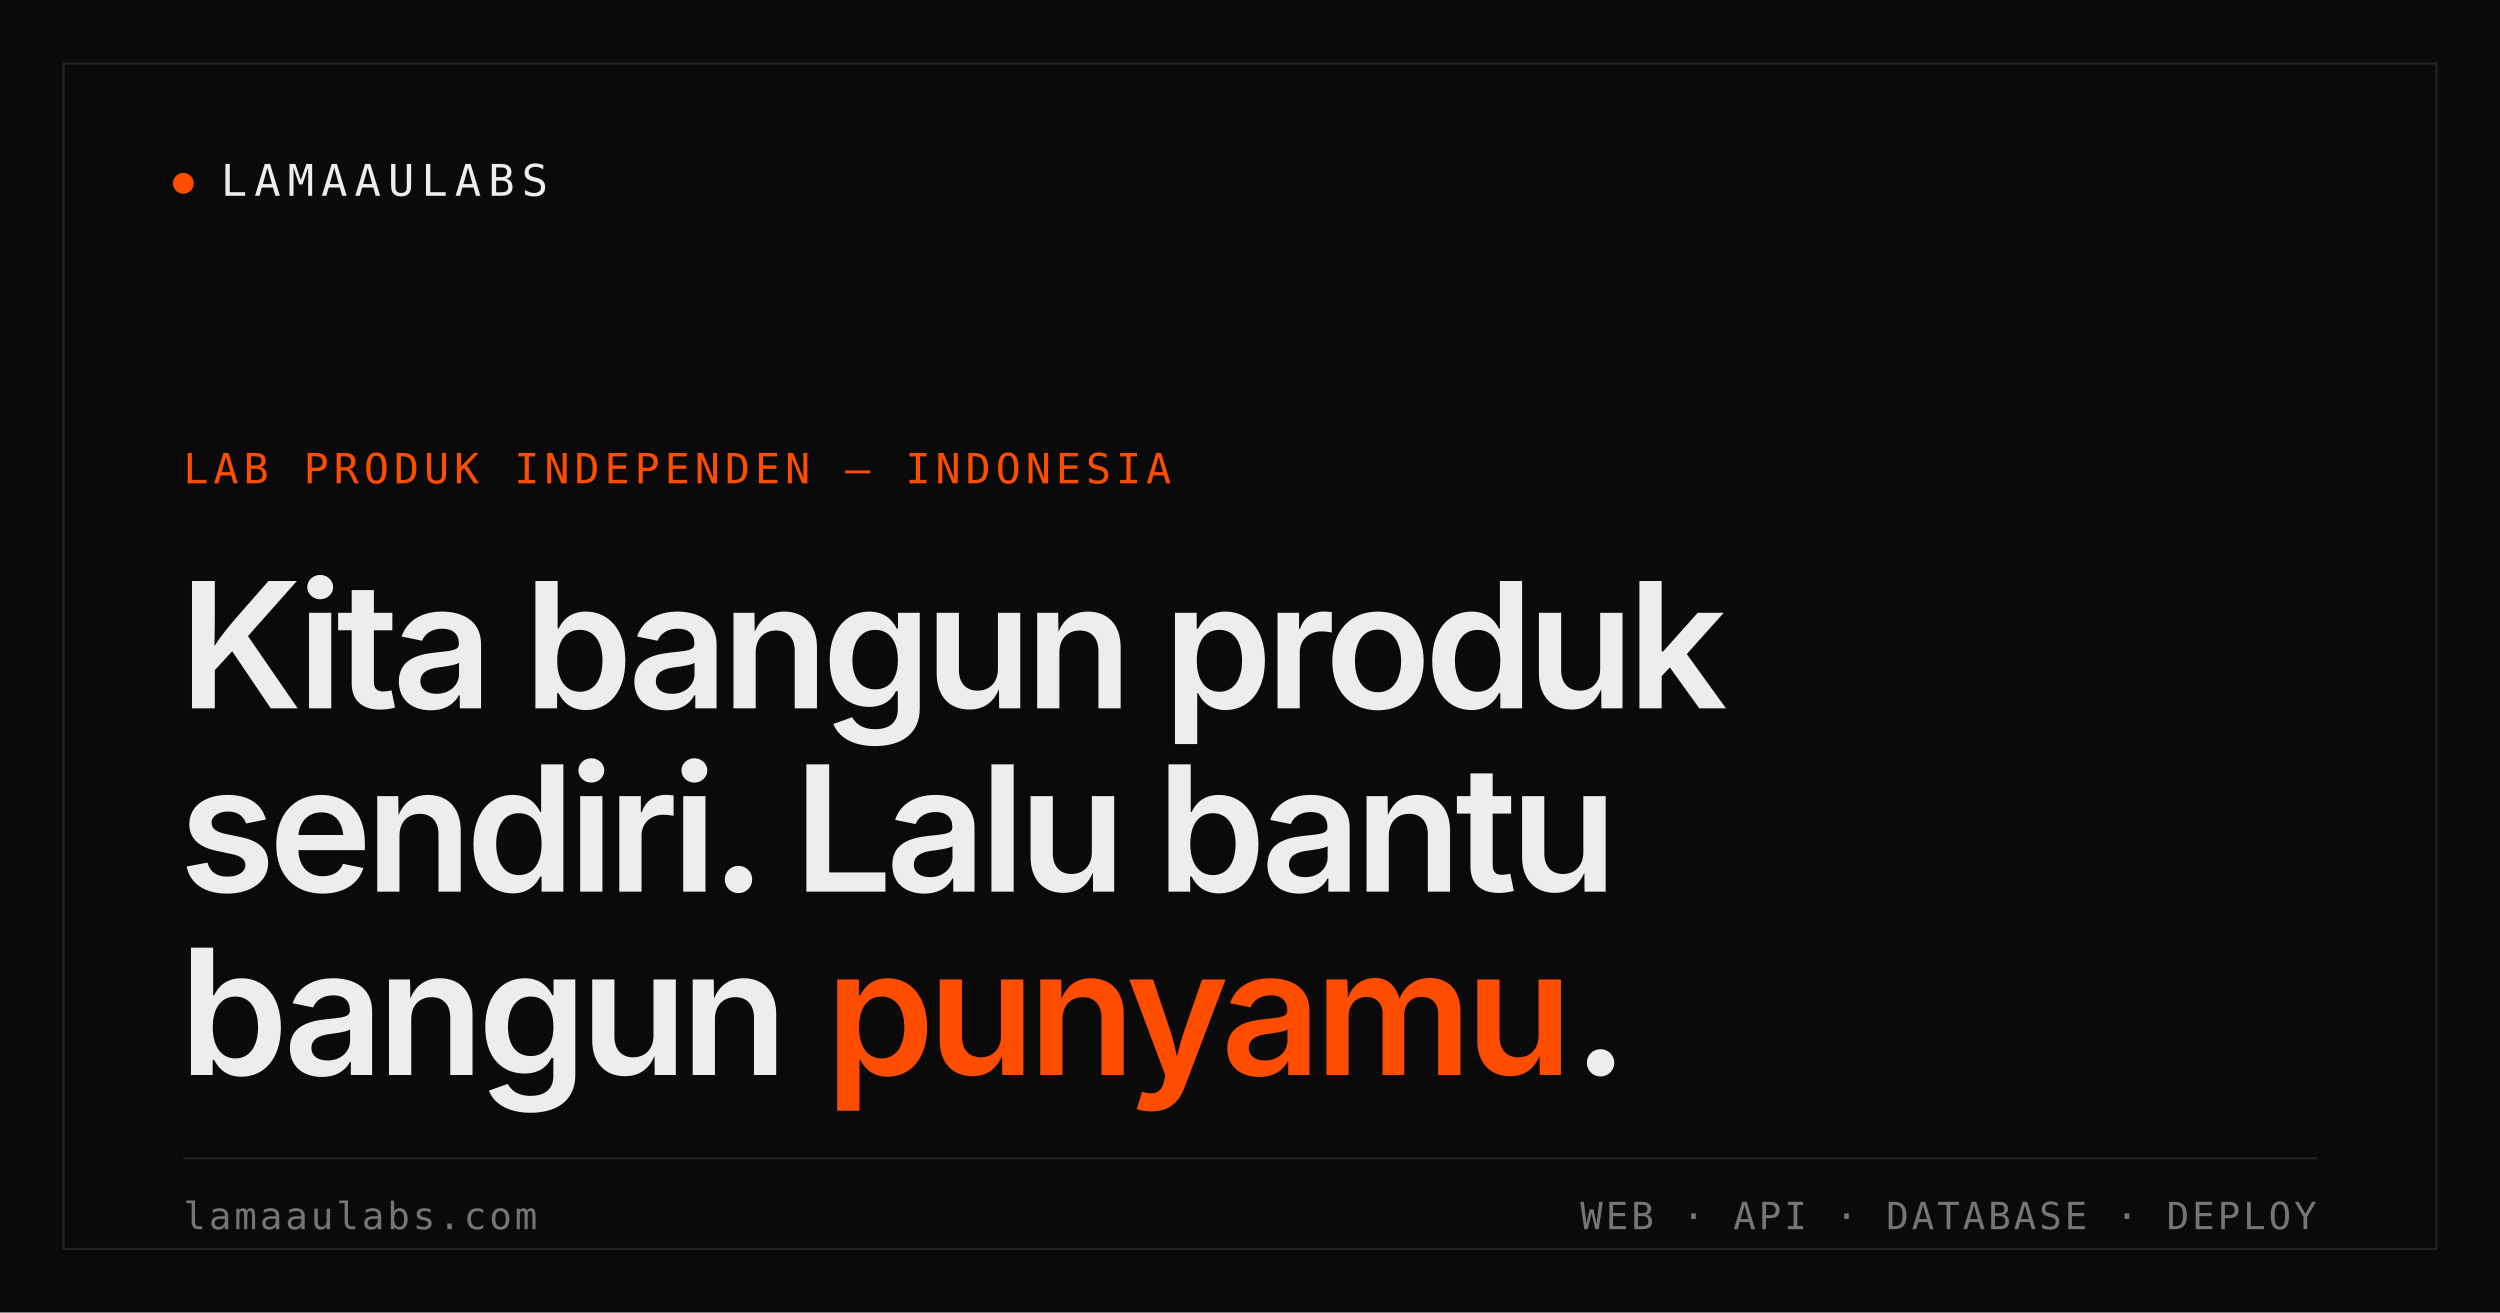
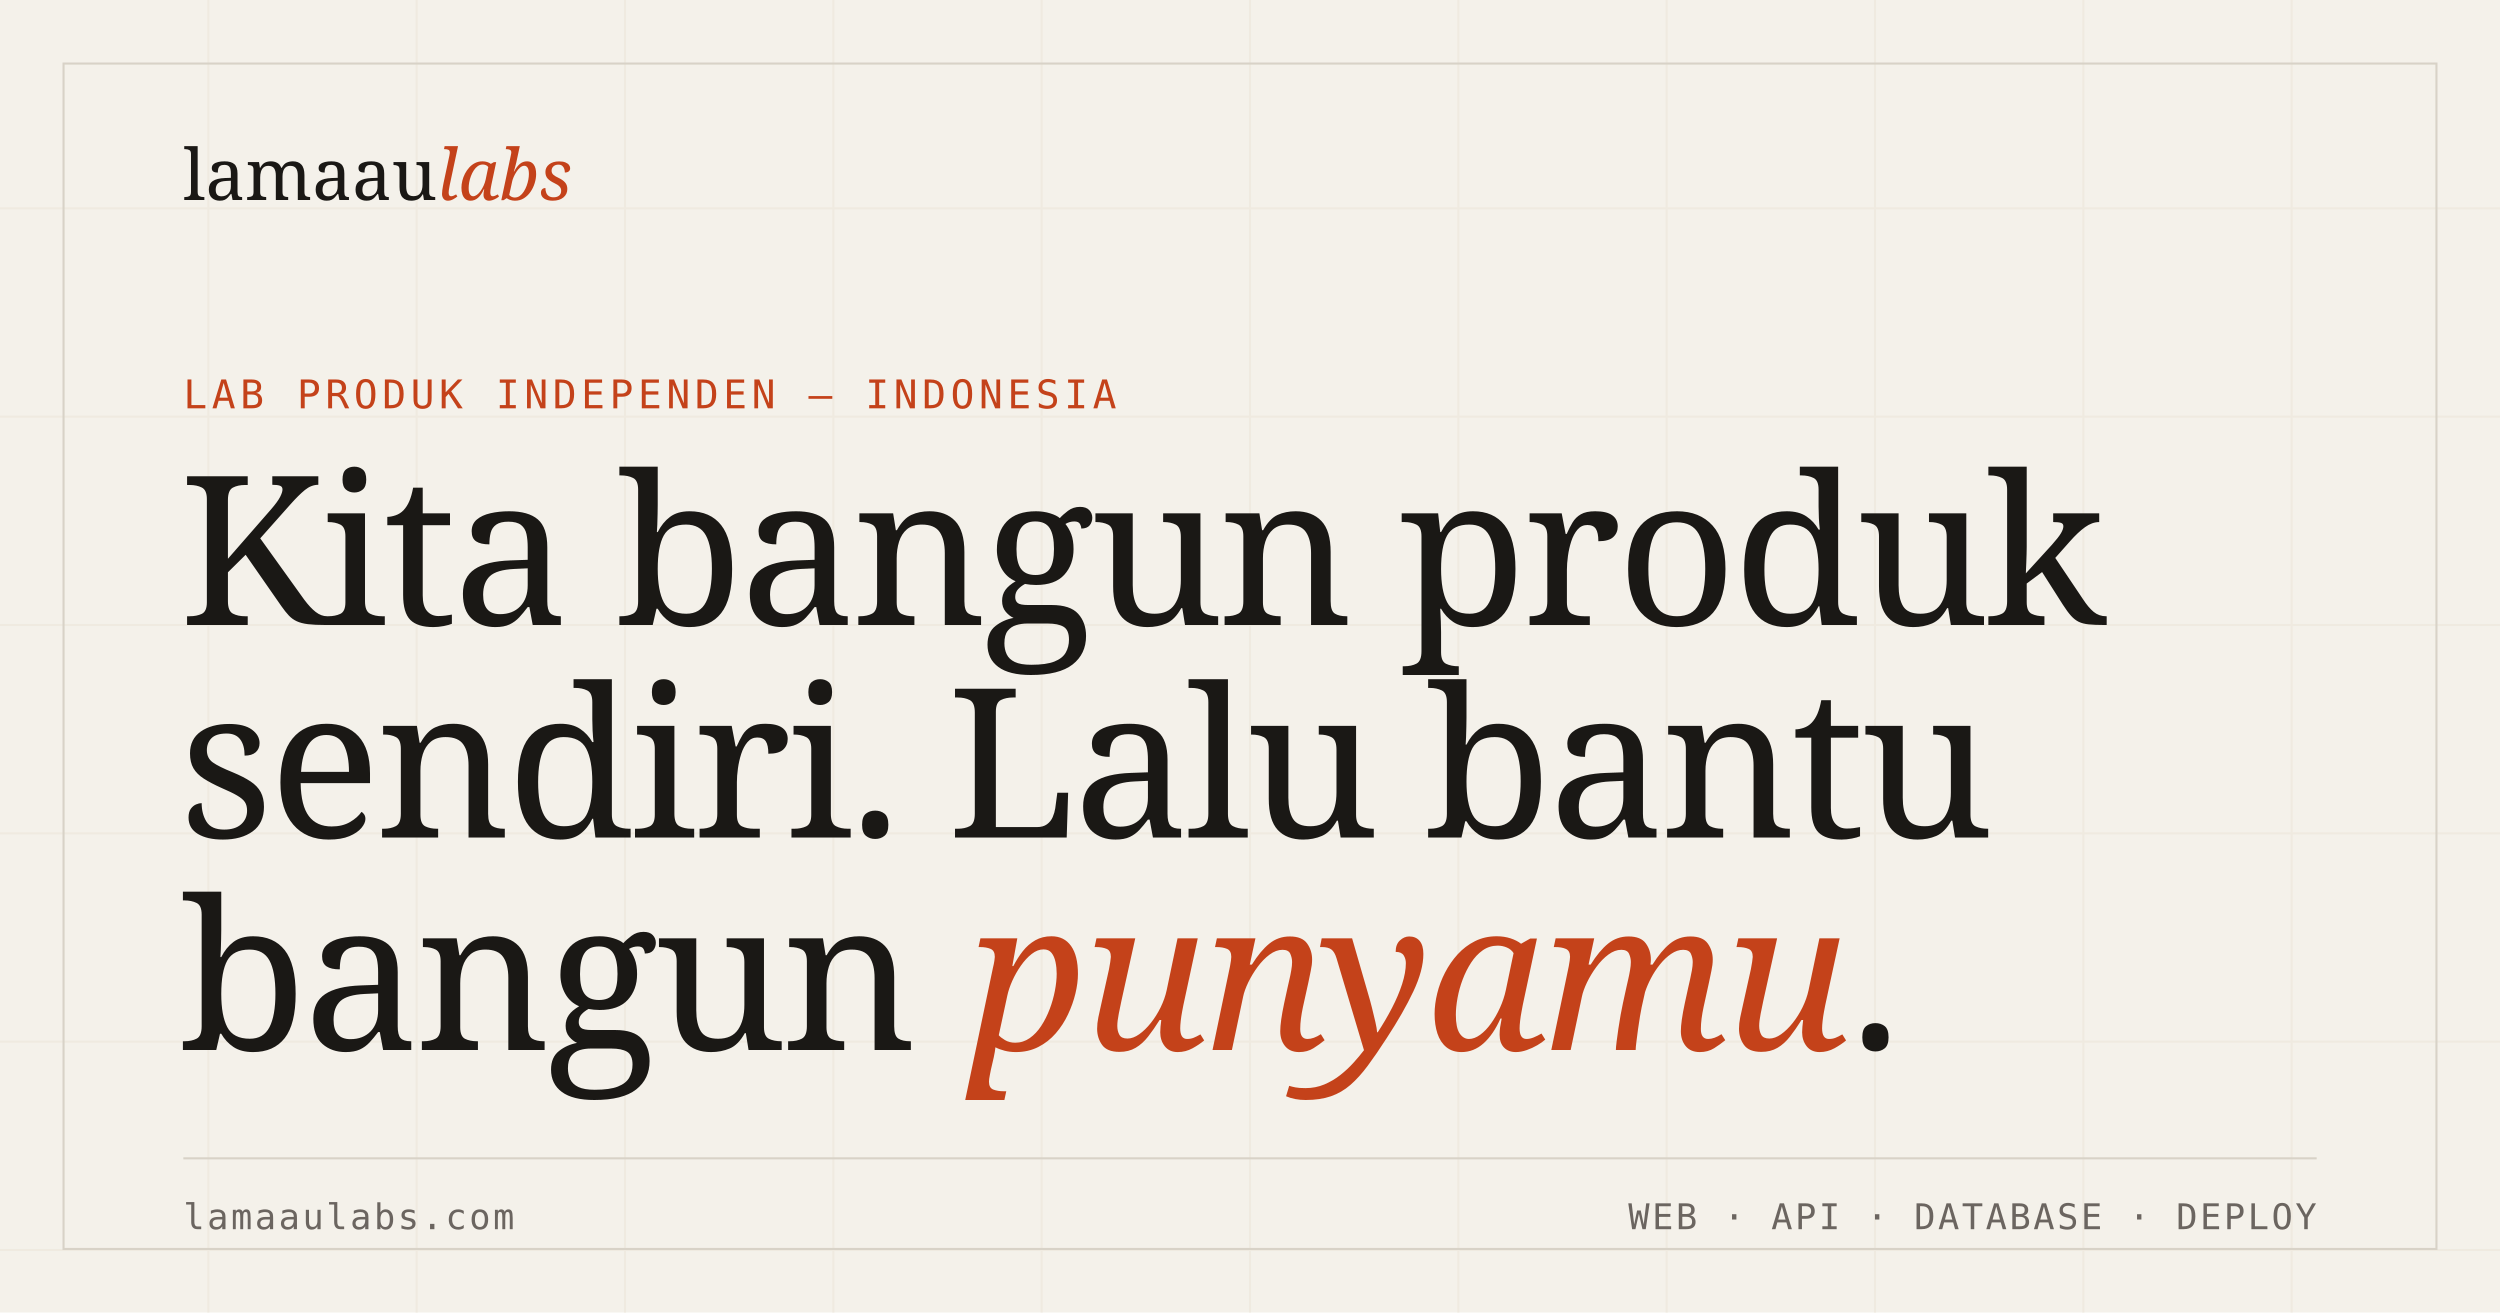
<svg xmlns="http://www.w3.org/2000/svg" width="1200" height="630" viewBox="0 0 1200 630" role="img" aria-label="lamaaulabs — lab produk &amp; software independen">
-   <rect width="1200" height="630" fill="#0a0a0a" />
-   <rect x="30.5" y="30.5" width="1139" height="569" fill="none" stroke="#232323" />
-   <circle cx="88" cy="88" r="5" fill="#ff4d00" />
-   <text x="106" y="94" font-family="JetBrains Mono, ui-monospace, monospace" font-size="21" letter-spacing="3.4" fill="#ededed">LAMAAULABS</text>
-   <text x="88" y="232" font-family="JetBrains Mono, ui-monospace, monospace" font-size="20" letter-spacing="2.4" fill="#ff4d00">LAB PRODUK INDEPENDEN — INDONESIA</text>
-   <text font-family="Inter, sans-serif" font-size="84" font-weight="600" letter-spacing="-3.2" fill="#ededed">
-     <tspan x="86" y="340">Kita bangun produk</tspan>
-     <tspan x="86" y="428">sendiri. Lalu bantu</tspan>
-     <tspan x="86" y="516">bangun <tspan fill="#ff4d00">punyamu</tspan>.</tspan>
+   <rect width="1200" height="630" fill="#f4f1ea" />
+   <g stroke="#efeae0">
+     <line x1="100" y1="0" x2="100" y2="630" />
+     <line x1="200" y1="0" x2="200" y2="630" />
+     <line x1="300" y1="0" x2="300" y2="630" />
+     <line x1="400" y1="0" x2="400" y2="630" />
+     <line x1="500" y1="0" x2="500" y2="630" />
+     <line x1="600" y1="0" x2="600" y2="630" />
+     <line x1="700" y1="0" x2="700" y2="630" />
+     <line x1="800" y1="0" x2="800" y2="630" />
+     <line x1="900" y1="0" x2="900" y2="630" />
+     <line x1="1000" y1="0" x2="1000" y2="630" />
+     <line x1="1100" y1="0" x2="1100" y2="630" />
+     <line x1="0" y1="100" x2="1200" y2="100" />
+     <line x1="0" y1="200" x2="1200" y2="200" />
+     <line x1="0" y1="300" x2="1200" y2="300" />
+     <line x1="0" y1="400" x2="1200" y2="400" />
+     <line x1="0" y1="500" x2="1200" y2="500" />
+     <line x1="0" y1="600" x2="1200" y2="600" />
+   </g>
+   <rect x="30.5" y="30.5" width="1139" height="569" fill="none" stroke="#d8d2c7" />
+   <text x="88" y="96" font-family="Instrument Serif, serif" font-size="34" fill="#1a1815">lamaau<tspan fill="#c4421a" font-style="italic">labs</tspan>
  </text>
-   <line x1="88" y1="556" x2="1112" y2="556" stroke="#232323" />
-   <text x="88" y="590" font-family="JetBrains Mono, ui-monospace, monospace" font-size="18" letter-spacing="1.4" fill="#757575">lamaaulabs.com</text>
-   <text x="1112" y="590" text-anchor="end" font-family="JetBrains Mono, ui-monospace, monospace" font-size="18" letter-spacing="1.4" fill="#757575">WEB · API · DATABASE · DEPLOY</text>
+   <text x="88" y="196" font-family="JetBrains Mono, ui-monospace, monospace" font-size="19" letter-spacing="2.2" fill="#c4421a">LAB PRODUK INDEPENDEN — INDONESIA</text>
+   <text font-family="Instrument Serif, serif" font-size="100" letter-spacing="-2" fill="#1a1815">
+     <tspan x="86" y="300">Kita bangun produk</tspan>
+     <tspan x="86" y="402">sendiri. Lalu bantu</tspan>
+     <tspan x="86" y="504">bangun <tspan fill="#c4421a" font-style="italic">punyamu</tspan>.</tspan>
+   </text>
+   <line x1="88" y1="556" x2="1112" y2="556" stroke="#d8d2c7" />
+   <text x="88" y="590" font-family="JetBrains Mono, ui-monospace, monospace" font-size="17" letter-spacing="1.2" fill="#6b6560">lamaaulabs.com</text>
+   <text x="1112" y="590" text-anchor="end" font-family="JetBrains Mono, ui-monospace, monospace" font-size="17" letter-spacing="1.2" fill="#6b6560">WEB · API · DATABASE · DEPLOY</text>
</svg>
